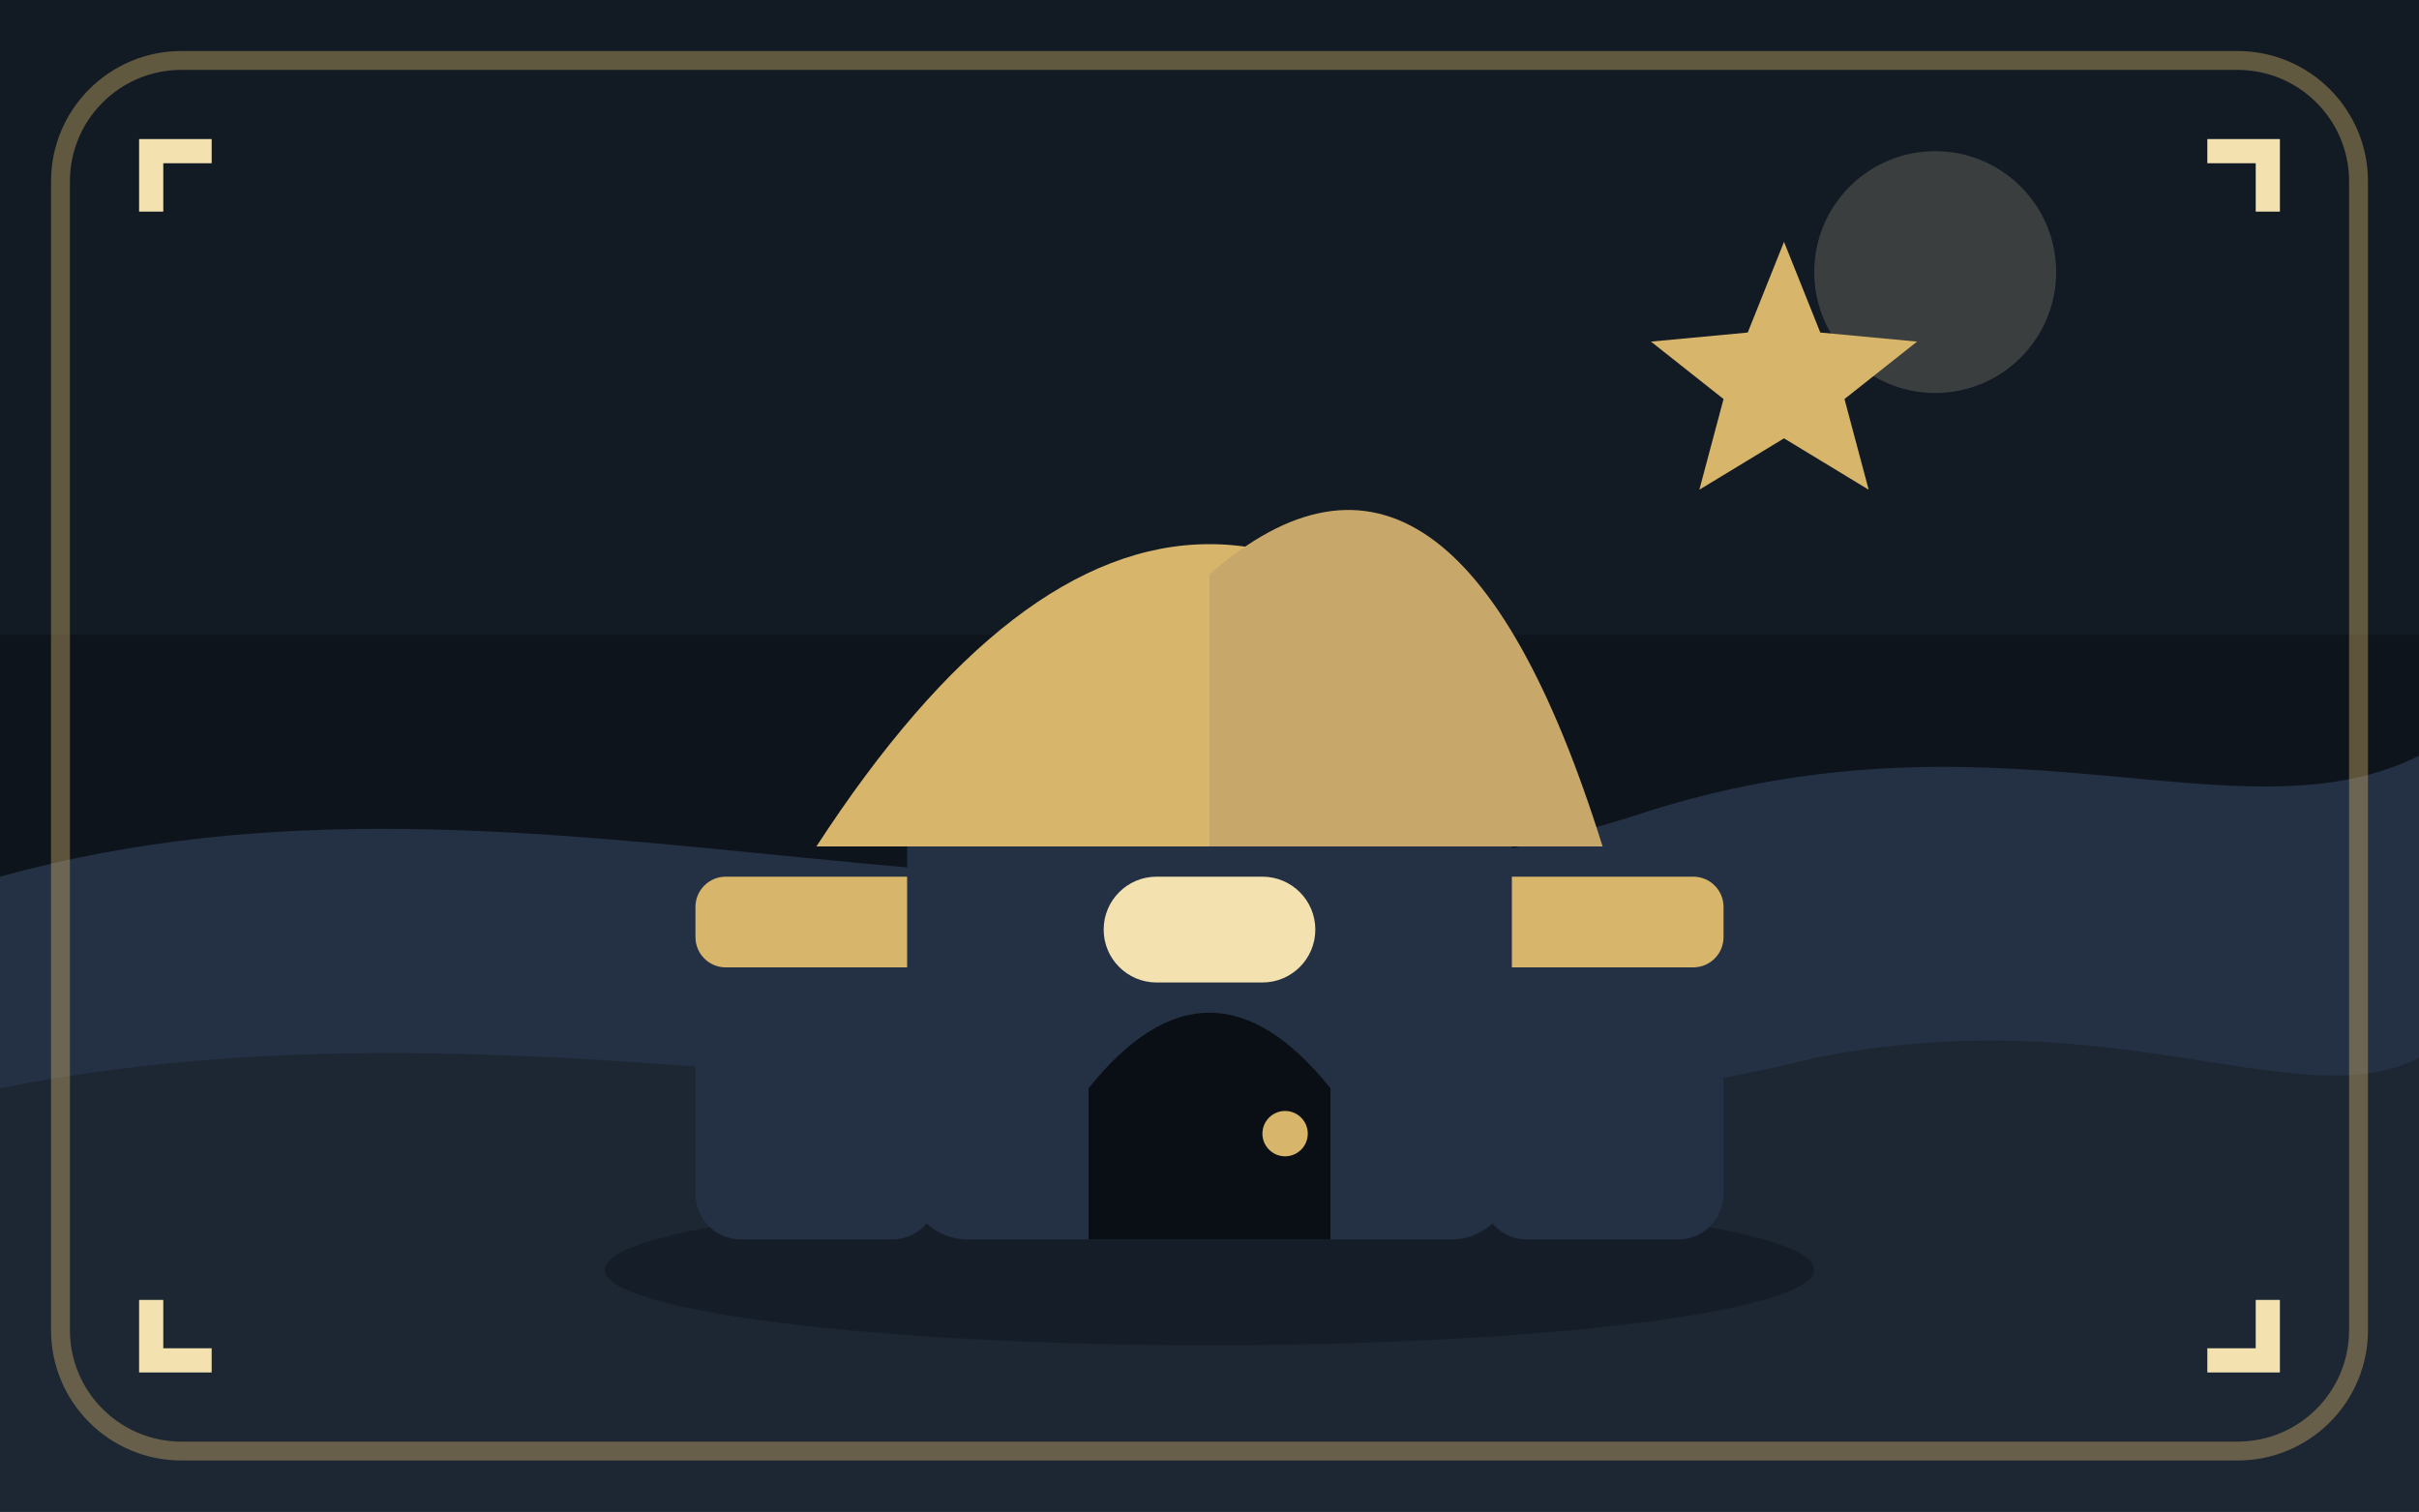
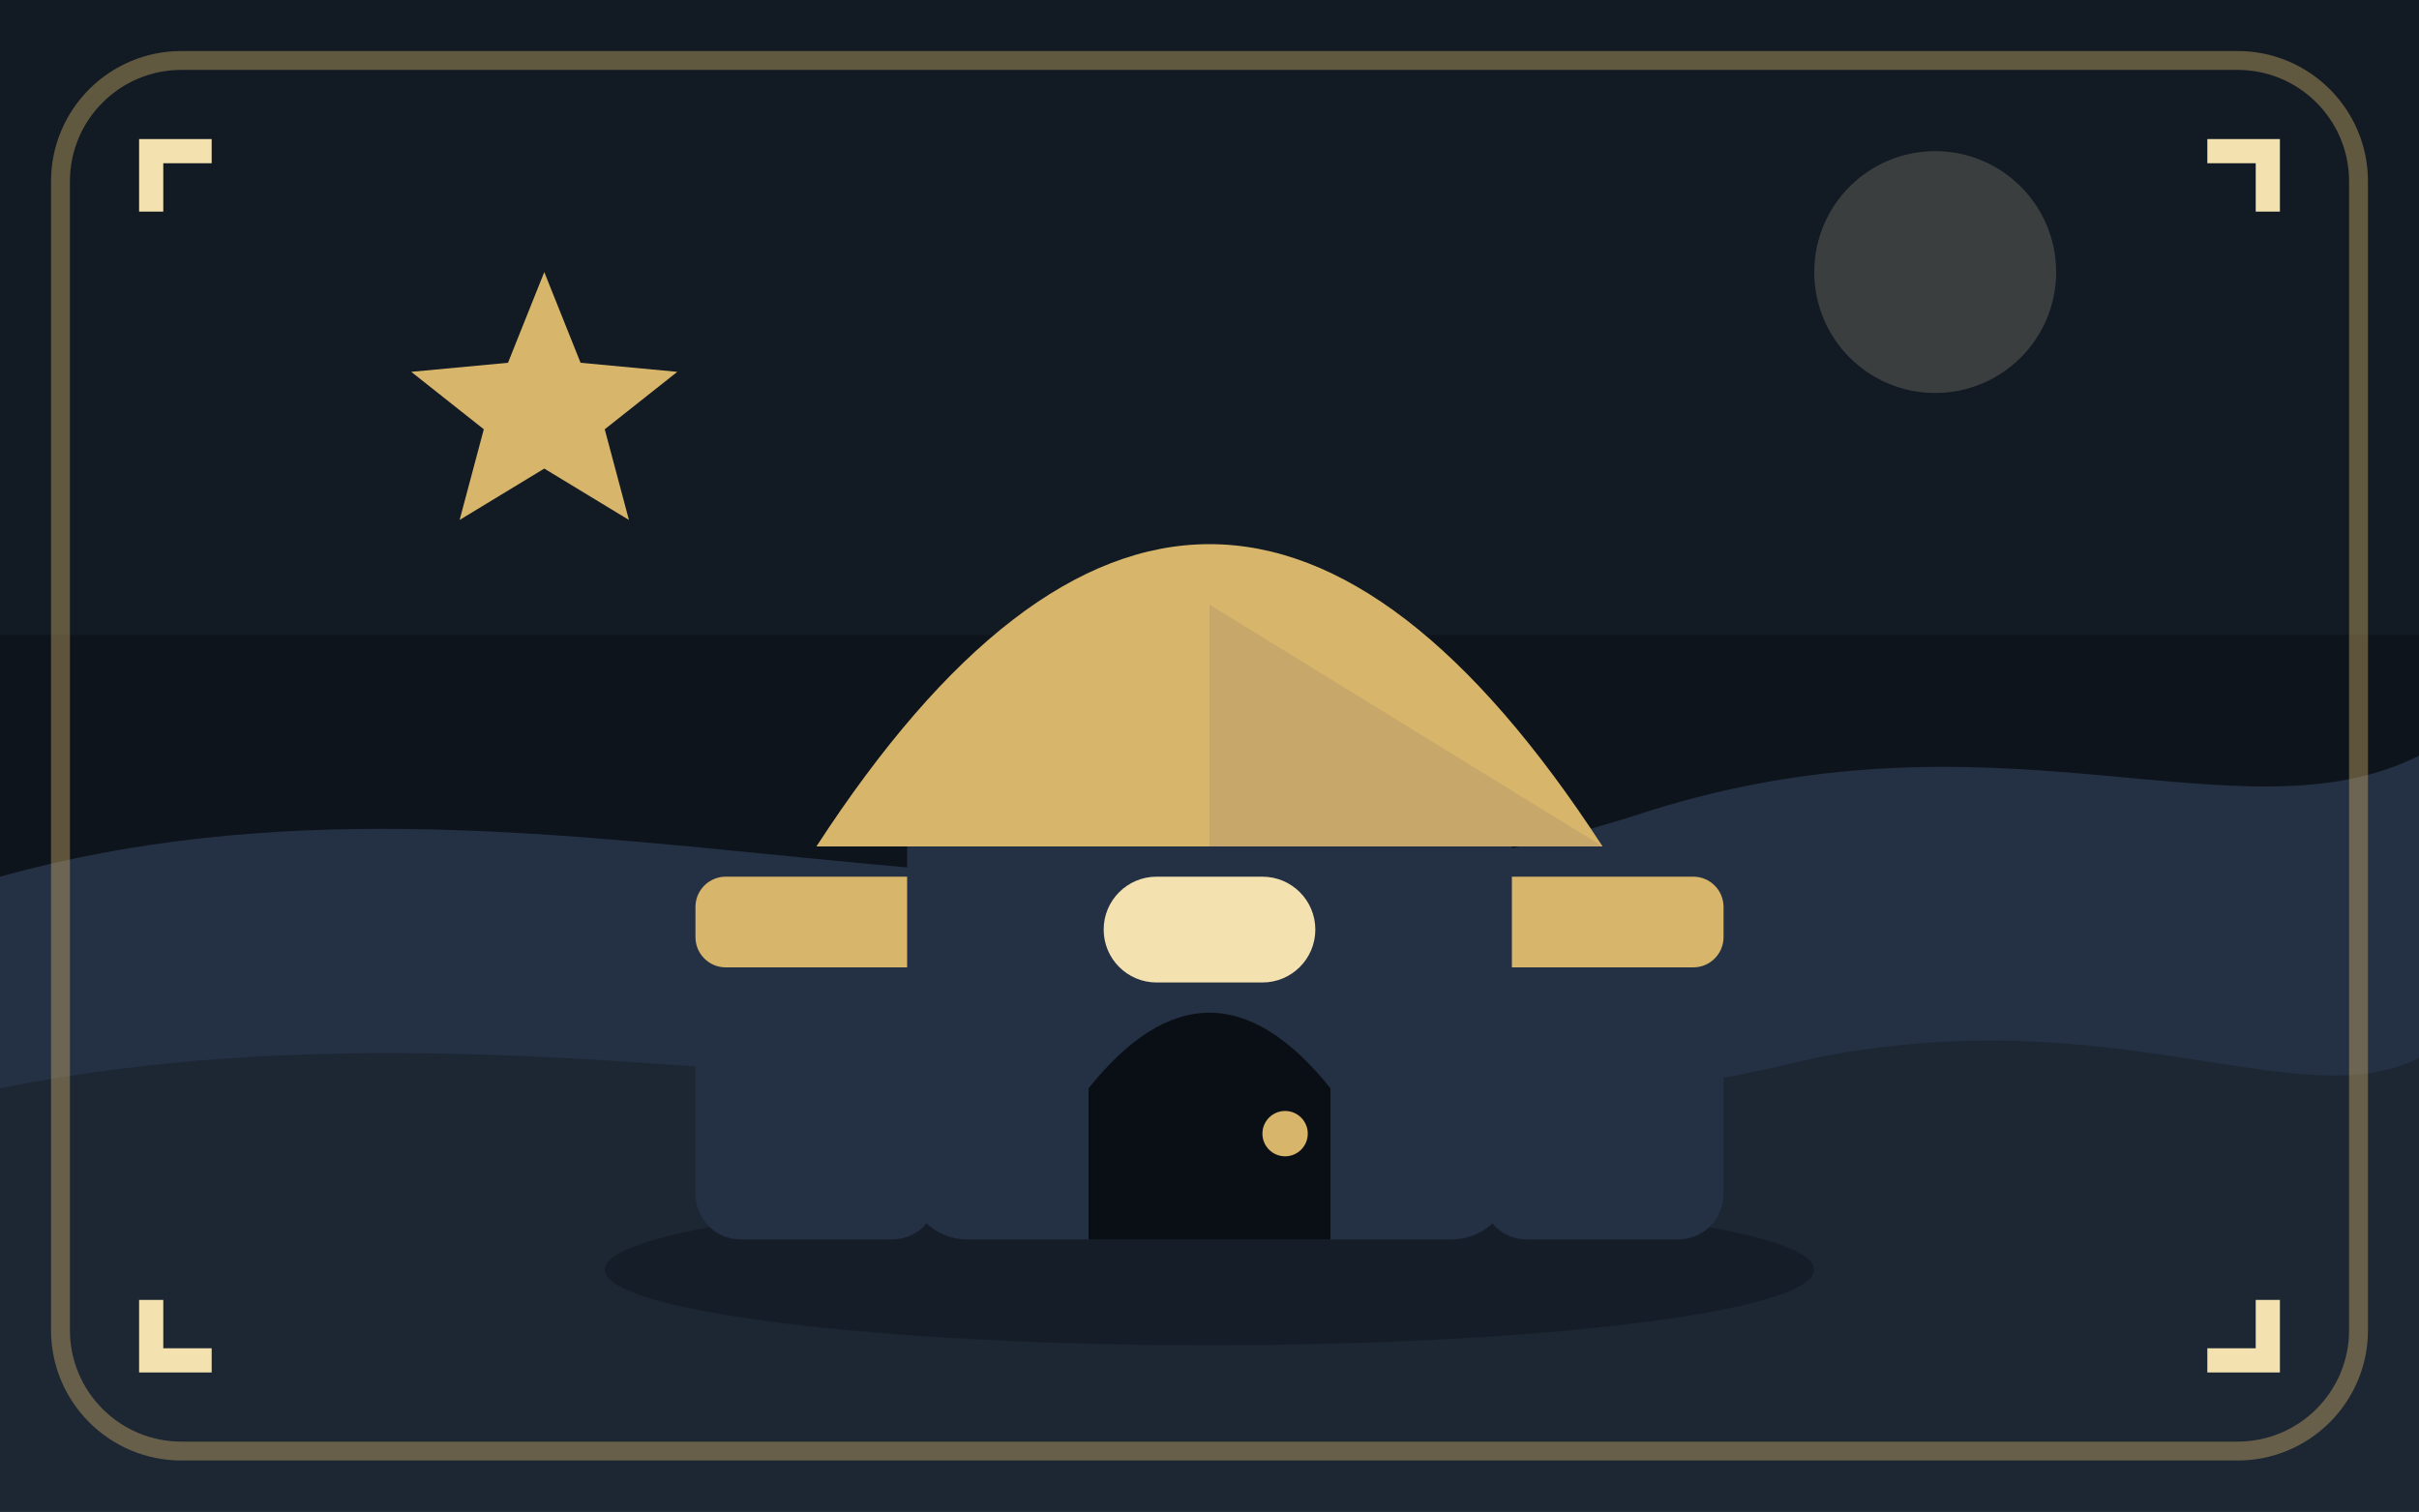
<svg xmlns="http://www.w3.org/2000/svg" viewBox="0 0 160 100">
  <rect width="160" height="100" fill="#0e141c" />
  <rect width="160" height="42" fill="#121a24" />
  <circle cx="128" cy="18" r="8" fill="#f3e2b0" opacity="0.18" />
  <path d="M0 58 C36 48 70 66 108 54 C132 46 148 56 160 50 V100 H0 Z" fill="#243044" />
  <path d="M0 72 C40 64 80 80 120 70 C140 66 152 74 160 70 V100 H0 Z" fill="#1c2733" />
  <path d="M0 86 C50 80 100 92 160 84 V100 H0 Z" fill="#1c2733" />
-   <path d="M118 16 L120.4 22 L126.8 22.6 L122 26.4 L123.6 32.4 L118 29 L112.4 32.4 L114 26.4 L109.2 22.6 L115.6 22 Z" fill="#d7b56a" />
+   <path d="M36 18 L38.4 24 L44.8 24.6 L40 28.4 L41.6 34.4 L36 31 L30.4 34.4 L32 28.4 L27.2 24.6 L33.6 24 Z" fill="#d7b56a" />
  <ellipse cx="80" cy="84" rx="40" ry="5" fill="#0a0f15" opacity="0.35" />
  <rect x="46" y="62" width="16" height="20" rx="3" fill="#243044" />
  <rect x="46" y="58" width="16" height="6" rx="2" fill="#d7b56a" />
  <rect x="98" y="62" width="16" height="20" rx="3" fill="#243044" />
  <rect x="98" y="58" width="16" height="6" rx="2" fill="#d7b56a" />
  <rect x="60" y="52" width="40" height="30" rx="4" fill="#243044" />
  <path d="M54 56 Q80 16 106 56 Z" fill="#d7b56a" />
-   <path d="M80 38 Q96 24 106 56 H80 Z" fill="#c8a86a" />
+   <path d="M80 40 L106 56 H80 Z" fill="#c8a86a" />
  <rect x="73" y="58" width="14" height="7" rx="3.5" fill="#f3e2b0" />
  <path d="M72 82 V72 Q80 62 88 72 V82 Z" fill="#0a0f15" />
  <circle cx="85" cy="75" r="1.5" fill="#d7b56a" />
  <rect x="4" y="4" width="152" height="92" rx="8" fill="none" stroke="#d7b56a" stroke-opacity="0.4" stroke-width="1.25" />
  <g fill="none" stroke="#f3e2b0" stroke-width="1.6" stroke-linecap="butt">
    <path d="M10 14 V10 H14" />
    <path d="M146 10 H150 V14" />
    <path d="M10 86 V90 H14" />
    <path d="M150 86 V90 H146" />
  </g>
</svg>
